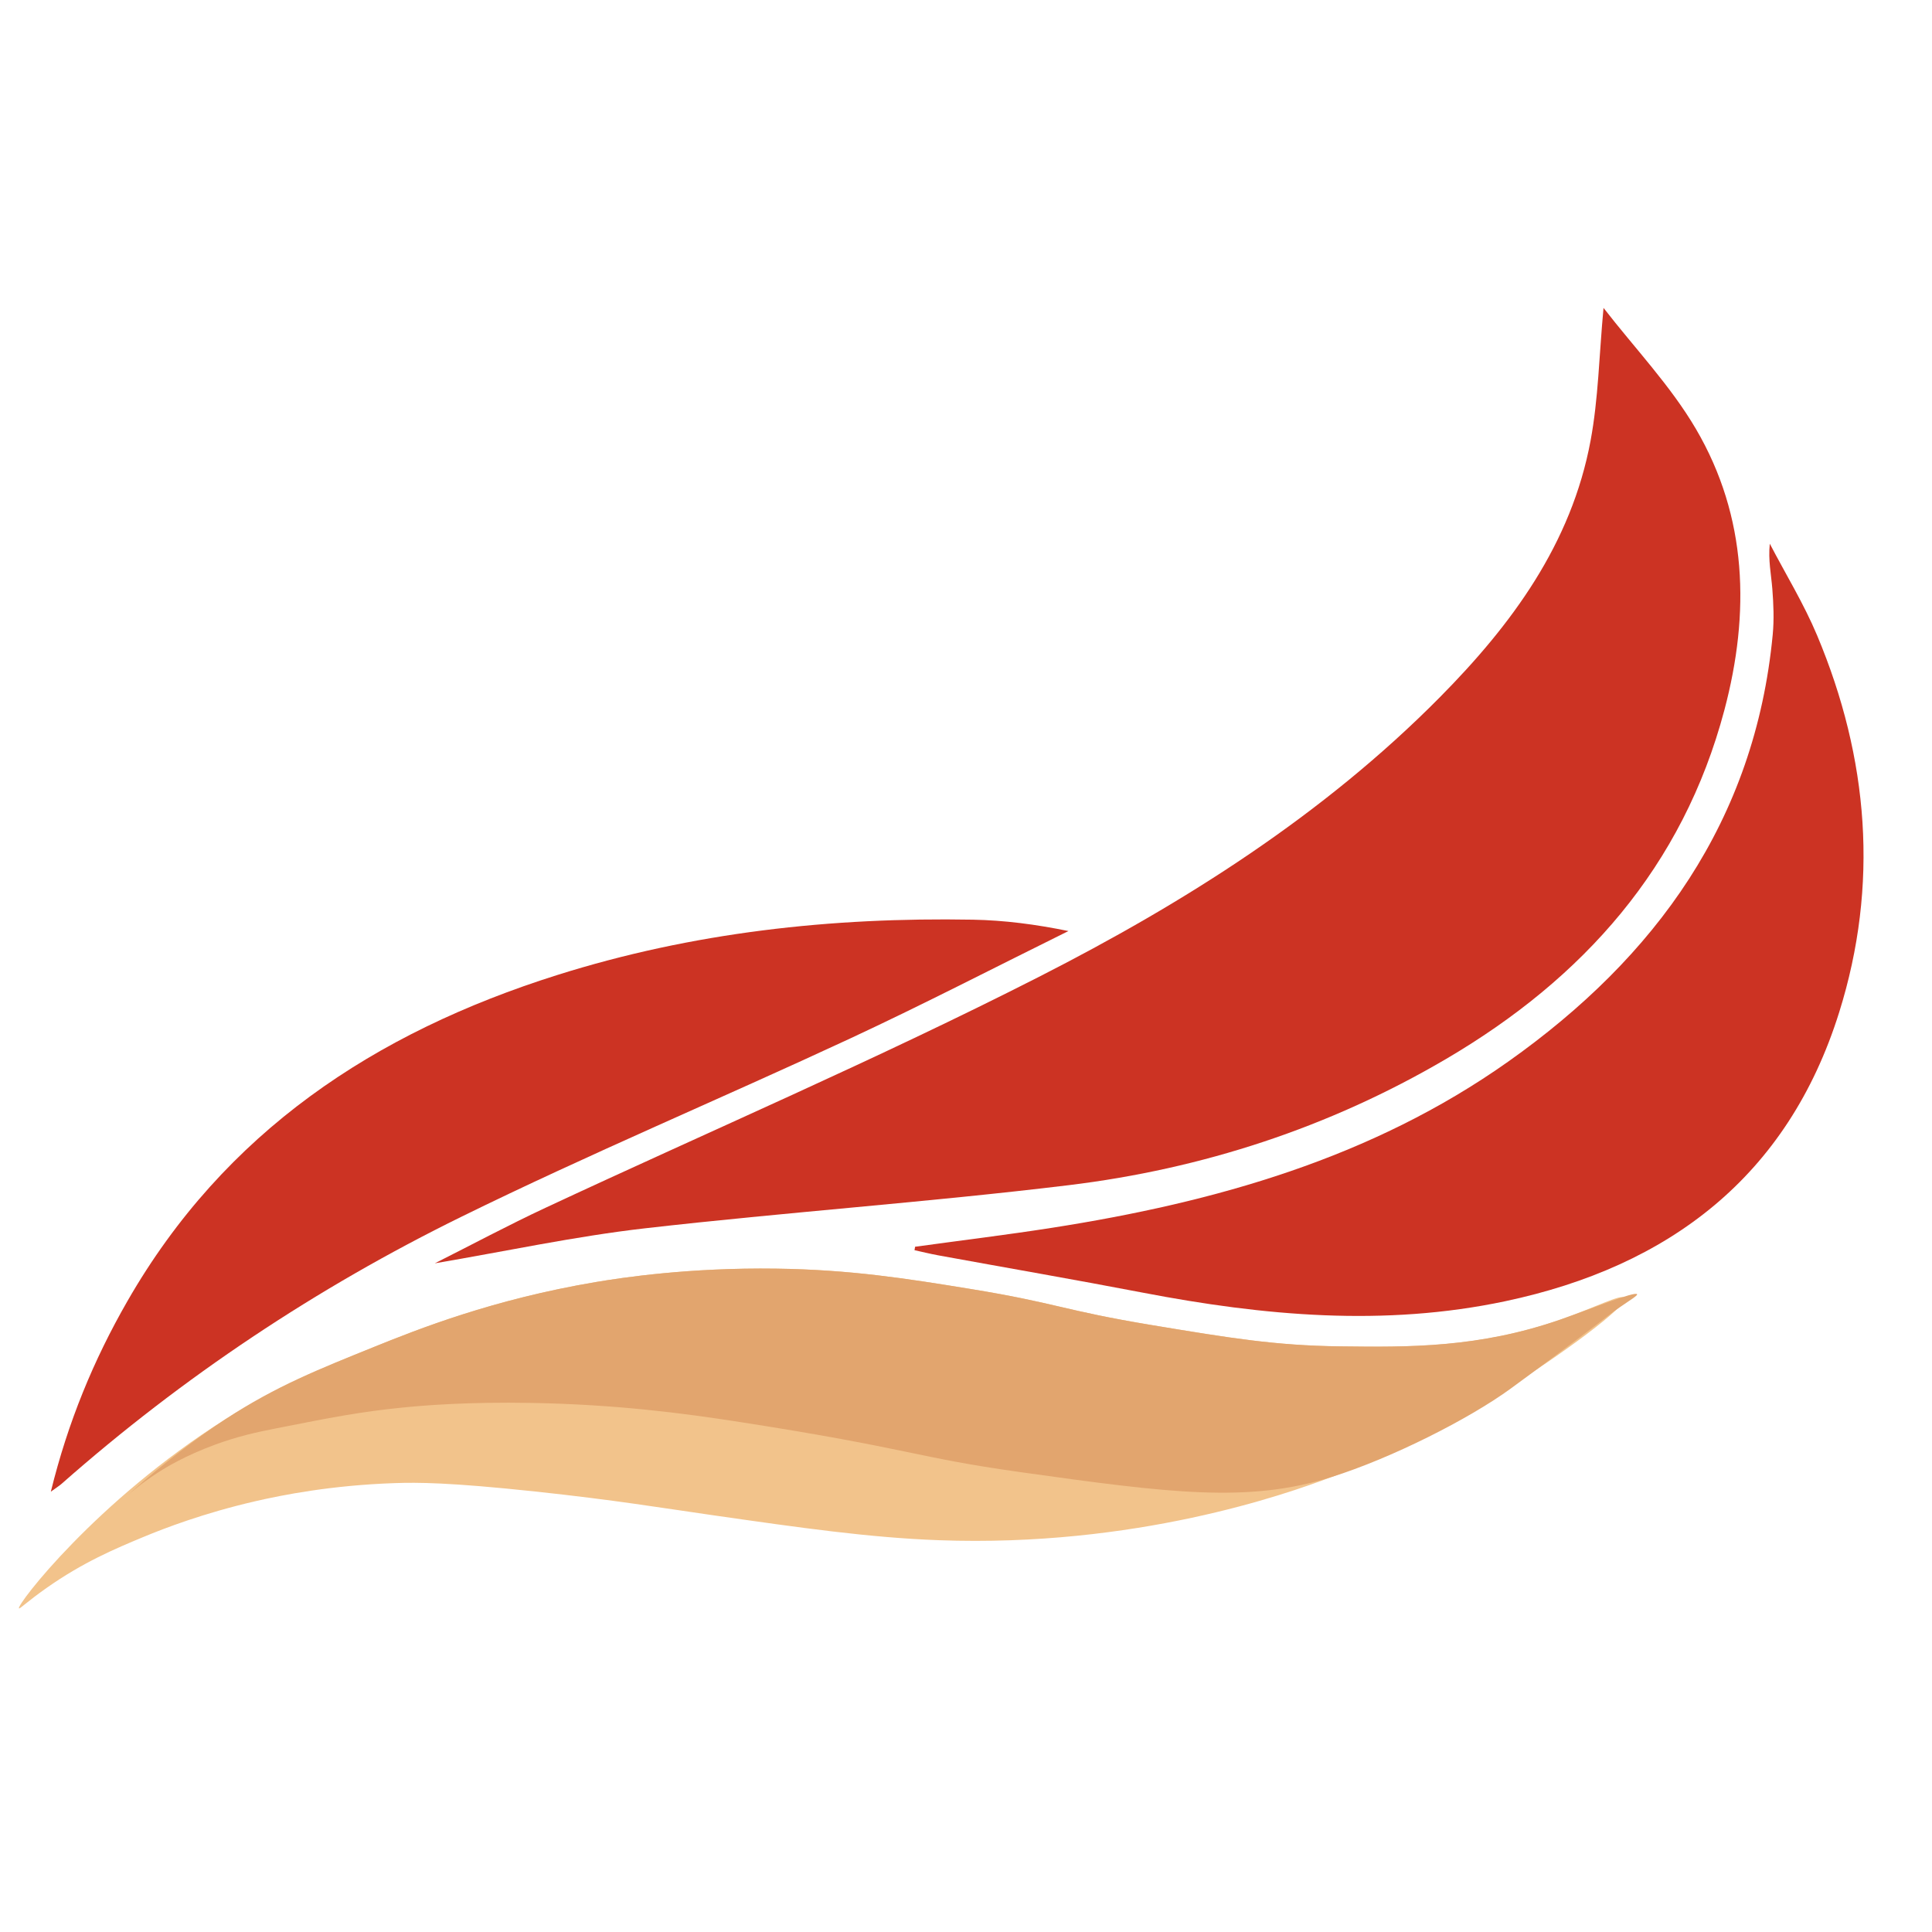
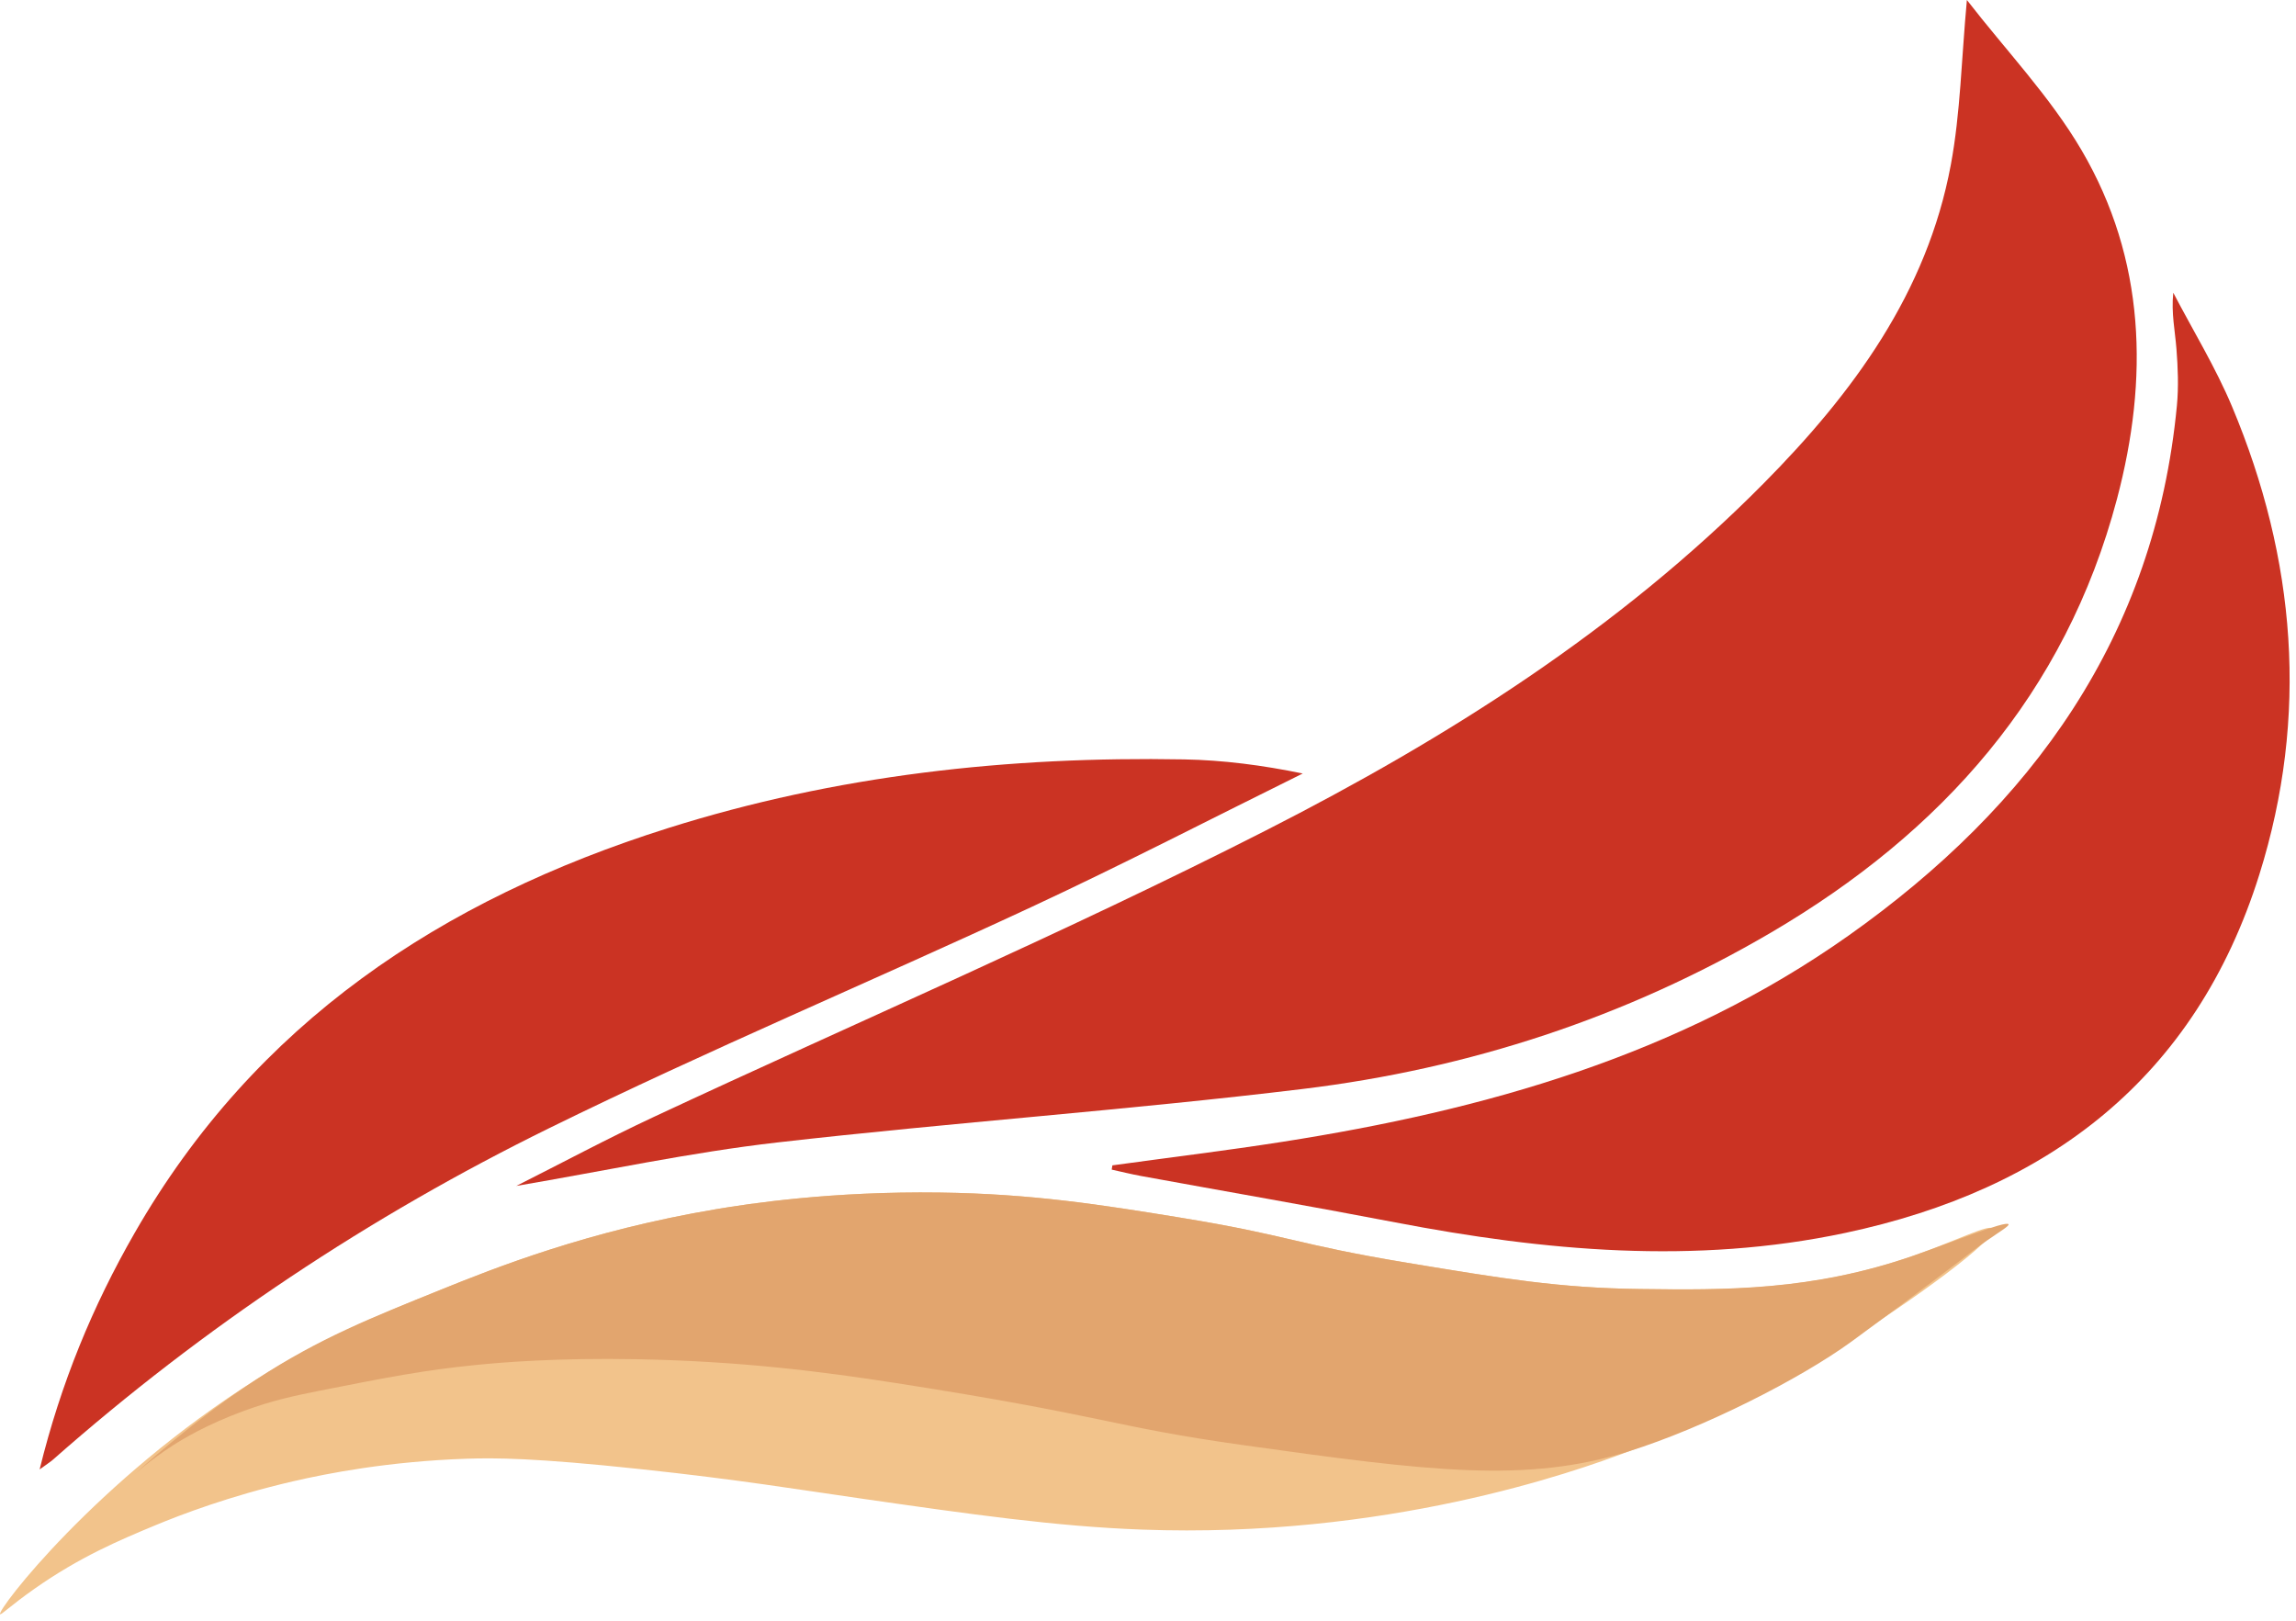
- <svg xmlns="http://www.w3.org/2000/svg" version="1.1" width="800" height="800" viewBox="120 110 335.55 266">
-   <defs>
-     <clipPath id="clip_1">
-       <path transform="matrix(1,0,0,-1,0,486)" d="M0 486H575.55V0H0Z" />
-     </clipPath>
-   </defs>
-   <g>
-     <g clip-path="url(#clip_1)">
-       <path transform="matrix(1,0,0,-1,398.4992,128.7002)" d="M0 0C5.475-7.064 11.654-13.524 16.052-21.028 25.019-36.33 25.454-53.01 20.999-69.825 13.779-97.069-3.504-116.459-27.375-130.464-47.669-142.37-69.682-149.55-92.922-152.371-117.375-155.34-141.977-157.056-166.451-159.856-178.614-161.248-190.638-163.845-202.981-165.939-196.521-162.687-190.207-159.306-183.727-156.279-155.167-142.942-126.158-130.494-98.088-116.201-72.772-103.311-48.698-88.094-28.469-67.667-15.954-55.028-5.583-40.987-2.245-23.043-.895-15.79-.769-8.309 0 0" fill="#cc3323" />
-       <path transform="matrix(1,0,0,-1,278.9323,291.7598)" d="M0 0C7.932 1.09 15.883 2.057 23.792 3.293 52.079 7.717 79.302 15.383 102.997 32.143 128.66 50.295 145.874 74.018 148.953 106.303 149.204 108.933 149.092 111.624 148.885 114.265 148.689 116.771 148.147 119.251 148.445 122.104 151.208 116.804 154.363 111.667 156.667 106.173 165.615 84.843 167.438 62.863 160.492 40.704 151.568 12.234 130.982-3.421 102.535-9.454 81.499-13.916 60.507-11.995 39.599-7.983 27.752-5.71 15.864-3.655 3.997-1.488 2.624-1.237 1.266-.896-.099-.598-.066-.398-.033-.199 0 0" fill="#cc3323" />
-       <path transform="matrix(1,0,0,-1,128.8269,334.3037)" d="M0 0C2.978 12.107 7.427 22.863 13.292 33.081 30.179 62.503 56.232 79.726 87.908 89.722 111.451 97.151 135.582 99.788 160.129 99.348 165.614 99.249 171.087 98.534 176.74 97.374 164.104 91.133 151.581 84.649 138.807 78.704 116.367 68.26 93.519 58.665 71.313 47.755 46.173 35.403 22.927 19.947 1.861 1.361 1.505 1.047 1.094 .796 0 0" fill="#cc3323" />
-       <path transform="matrix(1,0,0,-1,123.2932,354.5625)" d="M0 0C-.498 .521 13.47 18.75 35.833 32.834 45.24 38.758 53.244 41.994 61.5 45.334 69.332 48.501 82.28 53.651 100.167 56.667 104.768 57.442 116.391 59.206 131.5 59 144.426 58.824 154.113 57.286 165.083 55.5 180.441 53 181.08 51.79 196.917 49.167 210.318 46.947 218.192 45.644 229.417 45.5 241.466 45.347 253.507 45.193 267.75 50.167 273.874 52.305 278.38 54.685 278.833 53.917 279.605 52.609 267.638 43.846 257.667 37.667 243.099 28.64 230.755 23.868 227.917 22.792 220.106 19.83 193.888 10.574 159.75 11.834 147.682 12.278 135.681 13.999 120.602 16.16 111.779 17.425 103.447 18.821 89.667 20.292 74.708 21.888 69.17 21.881 65.286 21.751 54.338 21.386 45.74 19.689 40.999 18.592 32.047 16.521 25.259 13.909 21.667 12.417 16.646 10.332 11.162 8.017 4.792 3.542 1.441 1.188 .143-.149 0 0" fill="#f2c38b" />
-       <path transform="matrix(1,0,0,-1,142.0852,335.0117)" d="M0 0C-.002 .003 7.492 7.028 17.042 13.283 25.987 19.142 33.333 21.991 42.708 25.783 50.54 28.95 63.488 34.101 81.375 37.116 85.976 37.892 97.599 39.655 112.708 39.449 125.634 39.273 135.321 37.735 146.291 35.949 161.649 33.449 162.288 32.239 178.125 29.616 191.526 27.396 199.4 26.093 210.625 25.949 222.629 25.797 234.784 25.702 248.958 30.616 253.664 32.247 261.97 35.605 262.241 35.002 262.343 34.774 261.247 34.119 259.25 32.75 257.369 31.46 258.068 31.854 251.477 26.905 245.839 22.672 240.722 18.927 240.311 18.627 233.052 13.327 219.528 6.497 209.125 3.241 194.744-1.259 181.332 .429 155.111 4.111 136.526 6.722 136.387 8.141 106.542 12.792 96.368 14.377 84.893 15.855 70.375 16.125 59.063 16.335 51.384 15.678 47.813 15.32 40.411 14.58 35.525 13.615 25.875 11.708 22.502 11.042 19.307 10.356 15.324 8.898 10.049 6.967 6.651 4.873 5.407 4.074 2.101 1.953 .001-.001 0 0" fill="#e2a56e" />
-     </g>
-   </g>
+ <svg xmlns="http://www.w3.org/2000/svg" width="340" height="240" viewBox="0 0 340 240" fill="none">
+   <path d="M291.264 0C297.06 7.479 303.597 14.312 308.253 22.255C317.743 38.448 318.201 56.099 313.488 73.896C305.847 102.729 287.555 123.25 262.295 138.073C240.816 150.672 217.519 158.271 192.925 161.255C167.045 164.396 141.008 166.214 115.107 169.177C102.238 170.651 89.514 173.396 76.451 175.615C83.284 172.172 89.967 168.594 96.826 165.391C127.05 151.276 157.748 138.104 187.456 122.974C214.248 109.333 239.727 93.229 261.133 71.615C274.378 58.24 285.357 43.375 288.889 24.385C290.316 16.714 290.451 8.797 291.264 0Z" fill="#CB3323" />
+   <path d="M164.727 172.568C173.123 171.412 181.534 170.391 189.904 169.083C219.842 164.401 248.649 156.287 273.727 138.552C300.889 119.339 319.107 94.234 322.363 60.068C322.628 57.281 322.514 54.438 322.295 51.641C322.087 48.984 321.514 46.365 321.826 43.344C324.753 48.953 328.087 54.391 330.529 60.203C339.998 82.776 341.925 106.042 334.576 129.49C325.133 159.62 303.347 176.188 273.243 182.573C250.977 187.297 228.758 185.26 206.633 181.016C194.097 178.609 181.514 176.438 168.956 174.141C167.503 173.875 166.066 173.516 164.623 173.198C164.661 172.99 164.691 172.776 164.727 172.568Z" fill="#CB3323" />
+   <path d="M5.868 217.594C9.019 204.776 13.727 193.396 19.936 182.583C37.81 151.443 65.378 133.219 98.899 122.635C123.821 114.776 149.352 111.984 175.337 112.453C181.139 112.557 186.93 113.313 192.915 114.542C179.54 121.146 166.284 128.005 152.769 134.297C129.019 145.349 104.842 155.505 81.342 167.052C54.732 180.125 30.133 196.484 7.842 216.151C7.462 216.484 7.029 216.75 5.868 217.594Z" fill="#CB3323" />
+   <path d="M0.014 239.031C-0.512 238.479 14.269 219.187 37.935 204.281C47.894 198.016 56.362 194.589 65.097 191.057C73.389 187.703 87.092 182.25 106.019 179.063C110.889 178.24 123.191 176.375 139.18 176.594C152.857 176.776 163.113 178.406 174.722 180.297C190.977 182.943 191.649 184.224 208.409 187C222.592 189.349 230.925 190.729 242.805 190.88C255.56 191.042 268.3 191.203 283.373 185.938C289.857 183.677 294.623 181.161 295.102 181.969C295.92 183.354 283.253 192.63 272.701 199.167C257.284 208.724 244.222 213.771 241.217 214.911C232.951 218.047 205.206 227.839 169.076 226.505C156.305 226.036 143.602 224.219 127.649 221.927C118.31 220.589 109.493 219.115 94.909 217.557C79.076 215.865 73.217 215.875 69.107 216.01C57.519 216.401 48.42 218.193 43.404 219.354C33.93 221.547 26.748 224.312 22.941 225.891C17.633 228.099 11.826 230.547 5.087 235.281C1.54 237.776 0.165 239.187 0.014 239.031Z" fill="#F2C38B" />
+   <path d="M19.899 218.339C19.899 218.339 27.831 210.901 37.935 204.281C47.404 198.083 55.175 195.068 65.097 191.057C73.389 187.703 87.092 182.25 106.019 179.063C110.889 178.24 123.191 176.375 139.18 176.594C152.857 176.776 163.113 178.406 174.722 180.297C190.977 182.943 191.649 184.224 208.409 187C222.592 189.349 230.925 190.729 242.805 190.88C255.508 191.042 268.373 191.141 283.373 185.938C288.357 184.214 297.144 180.661 297.43 181.297C297.54 181.536 296.378 182.229 294.264 183.682C292.274 185.047 293.014 184.63 286.04 189.865C280.071 194.349 274.654 198.313 274.222 198.63C266.54 204.234 252.227 211.464 241.217 214.911C225.998 219.672 211.805 217.885 184.055 213.99C164.383 211.229 164.243 209.724 132.654 204.802C121.889 203.125 109.743 201.563 94.378 201.276C82.409 201.052 74.279 201.75 70.503 202.125C62.665 202.911 57.498 203.932 47.284 205.948C43.717 206.656 40.331 207.38 36.118 208.927C30.534 210.969 26.941 213.182 25.623 214.026C22.123 216.276 19.904 218.344 19.899 218.339Z" fill="#E2A56E" />
</svg>
